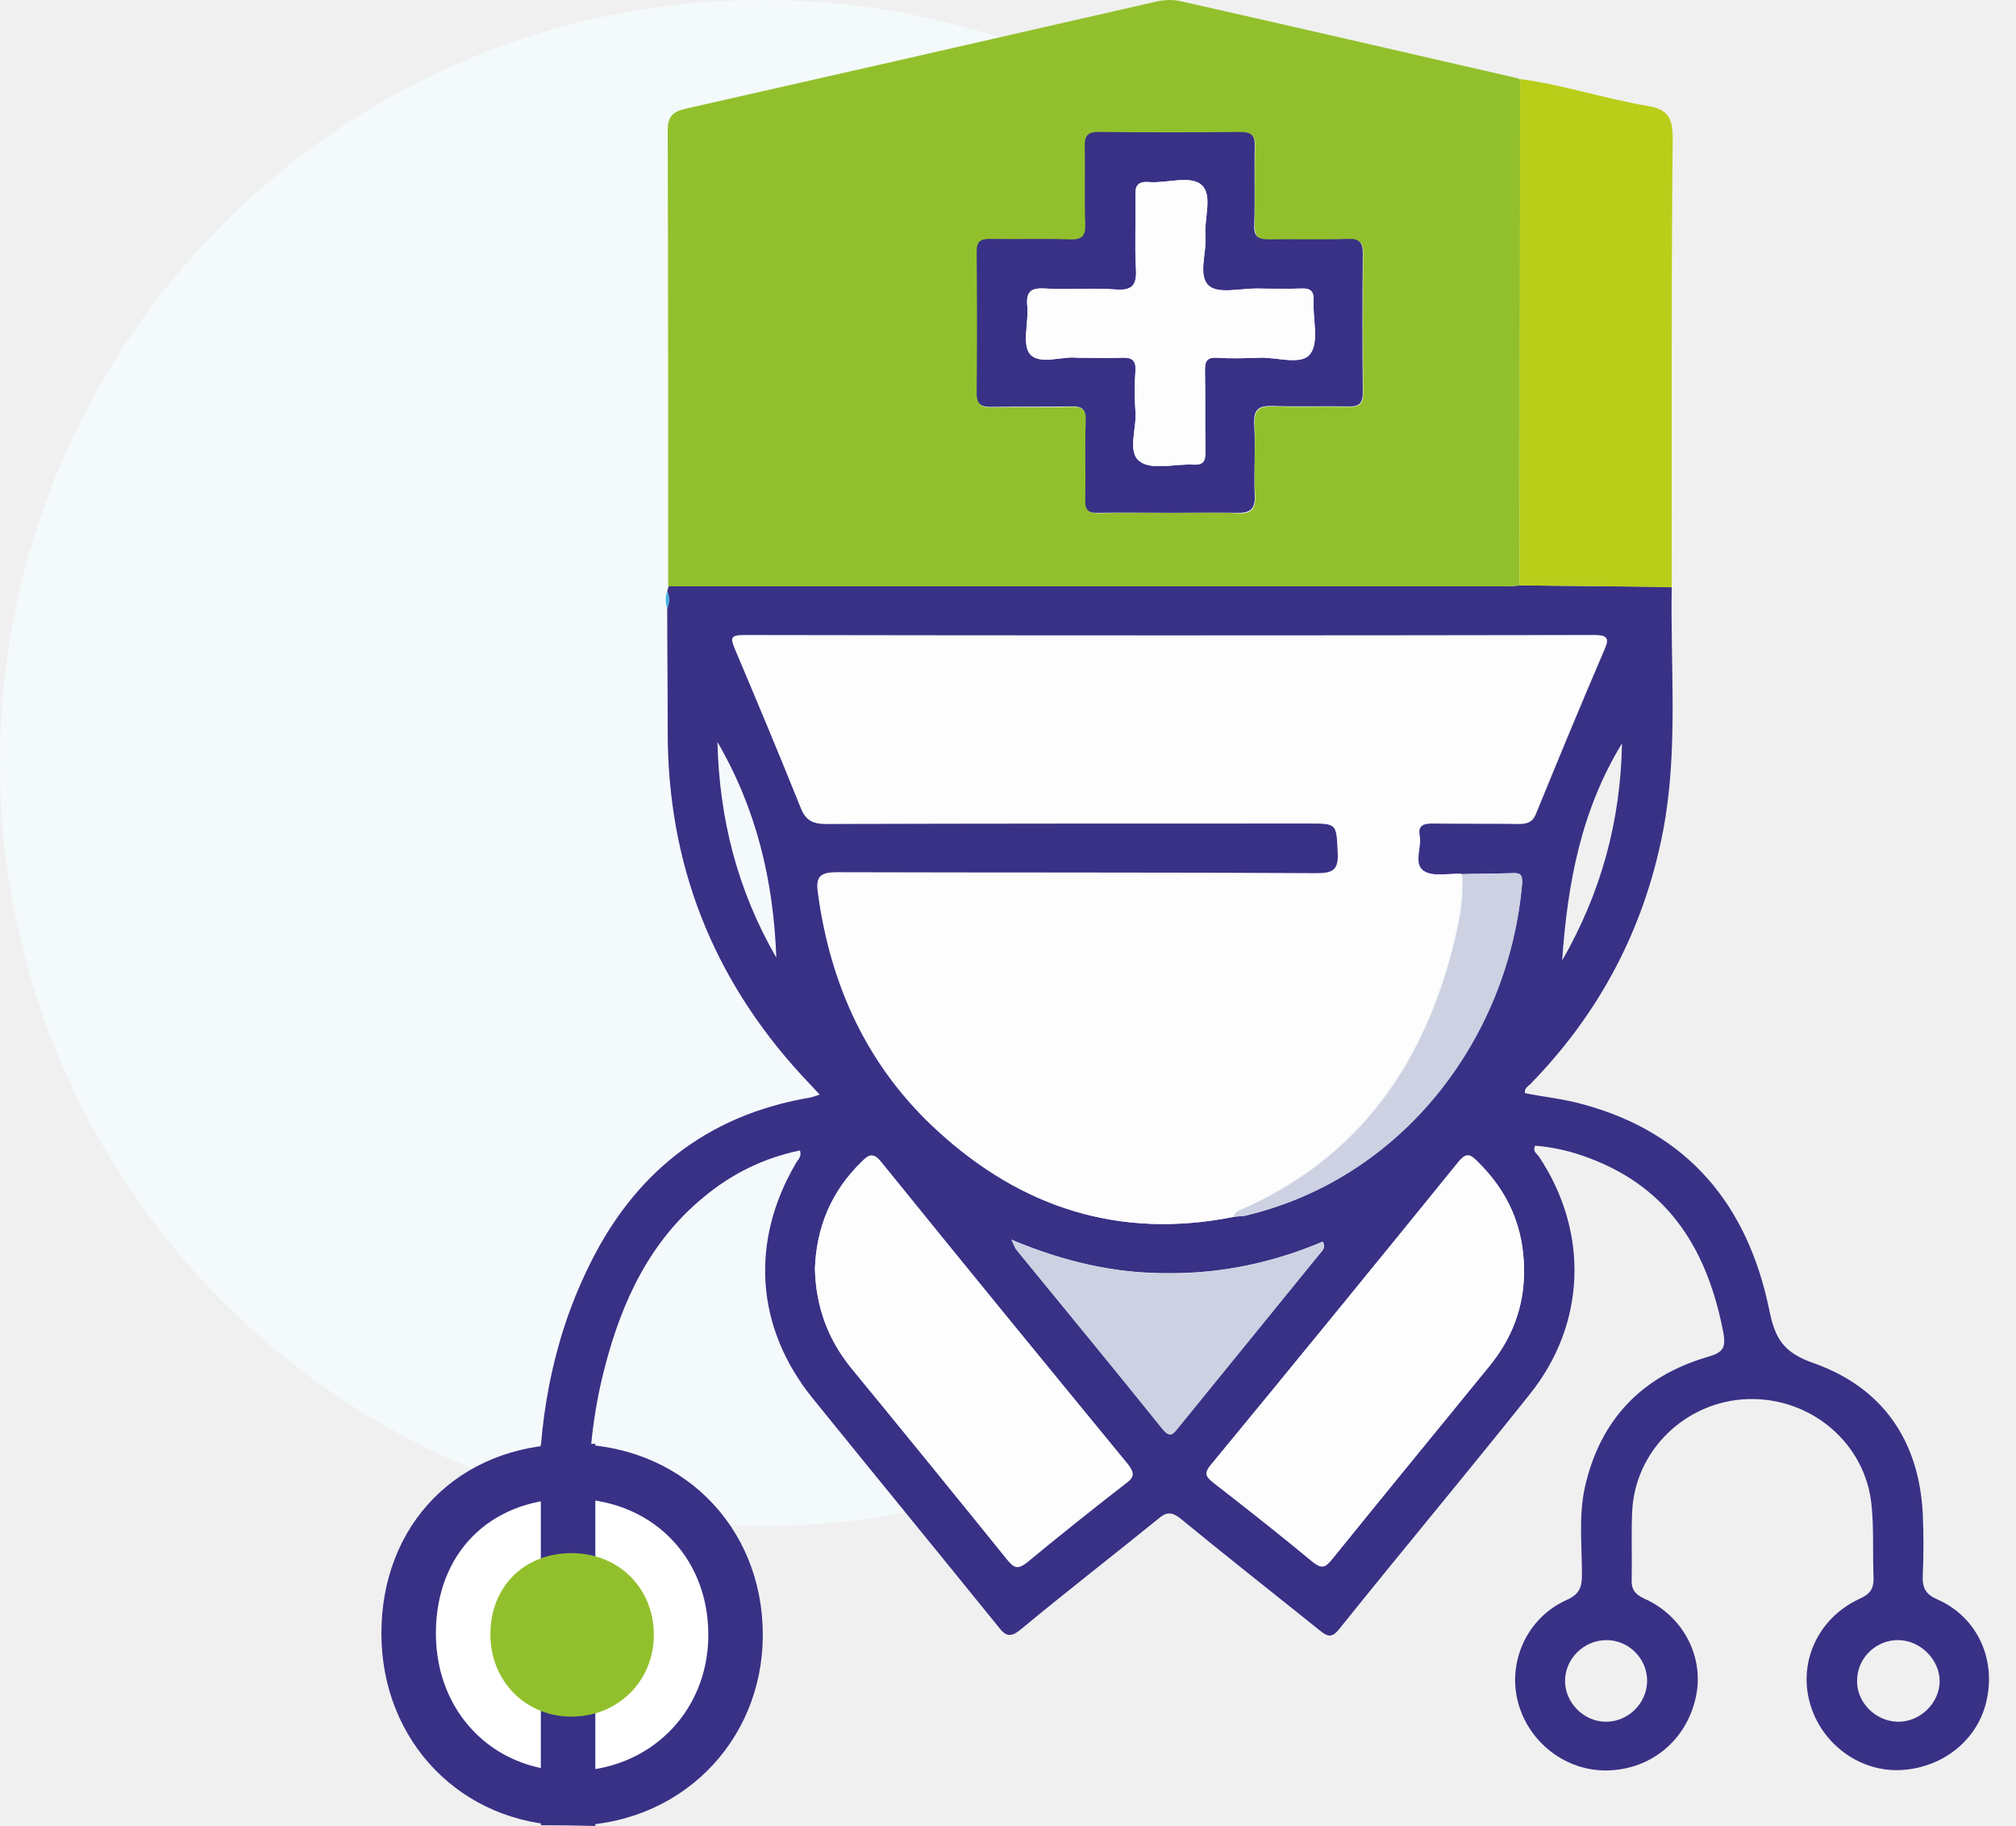
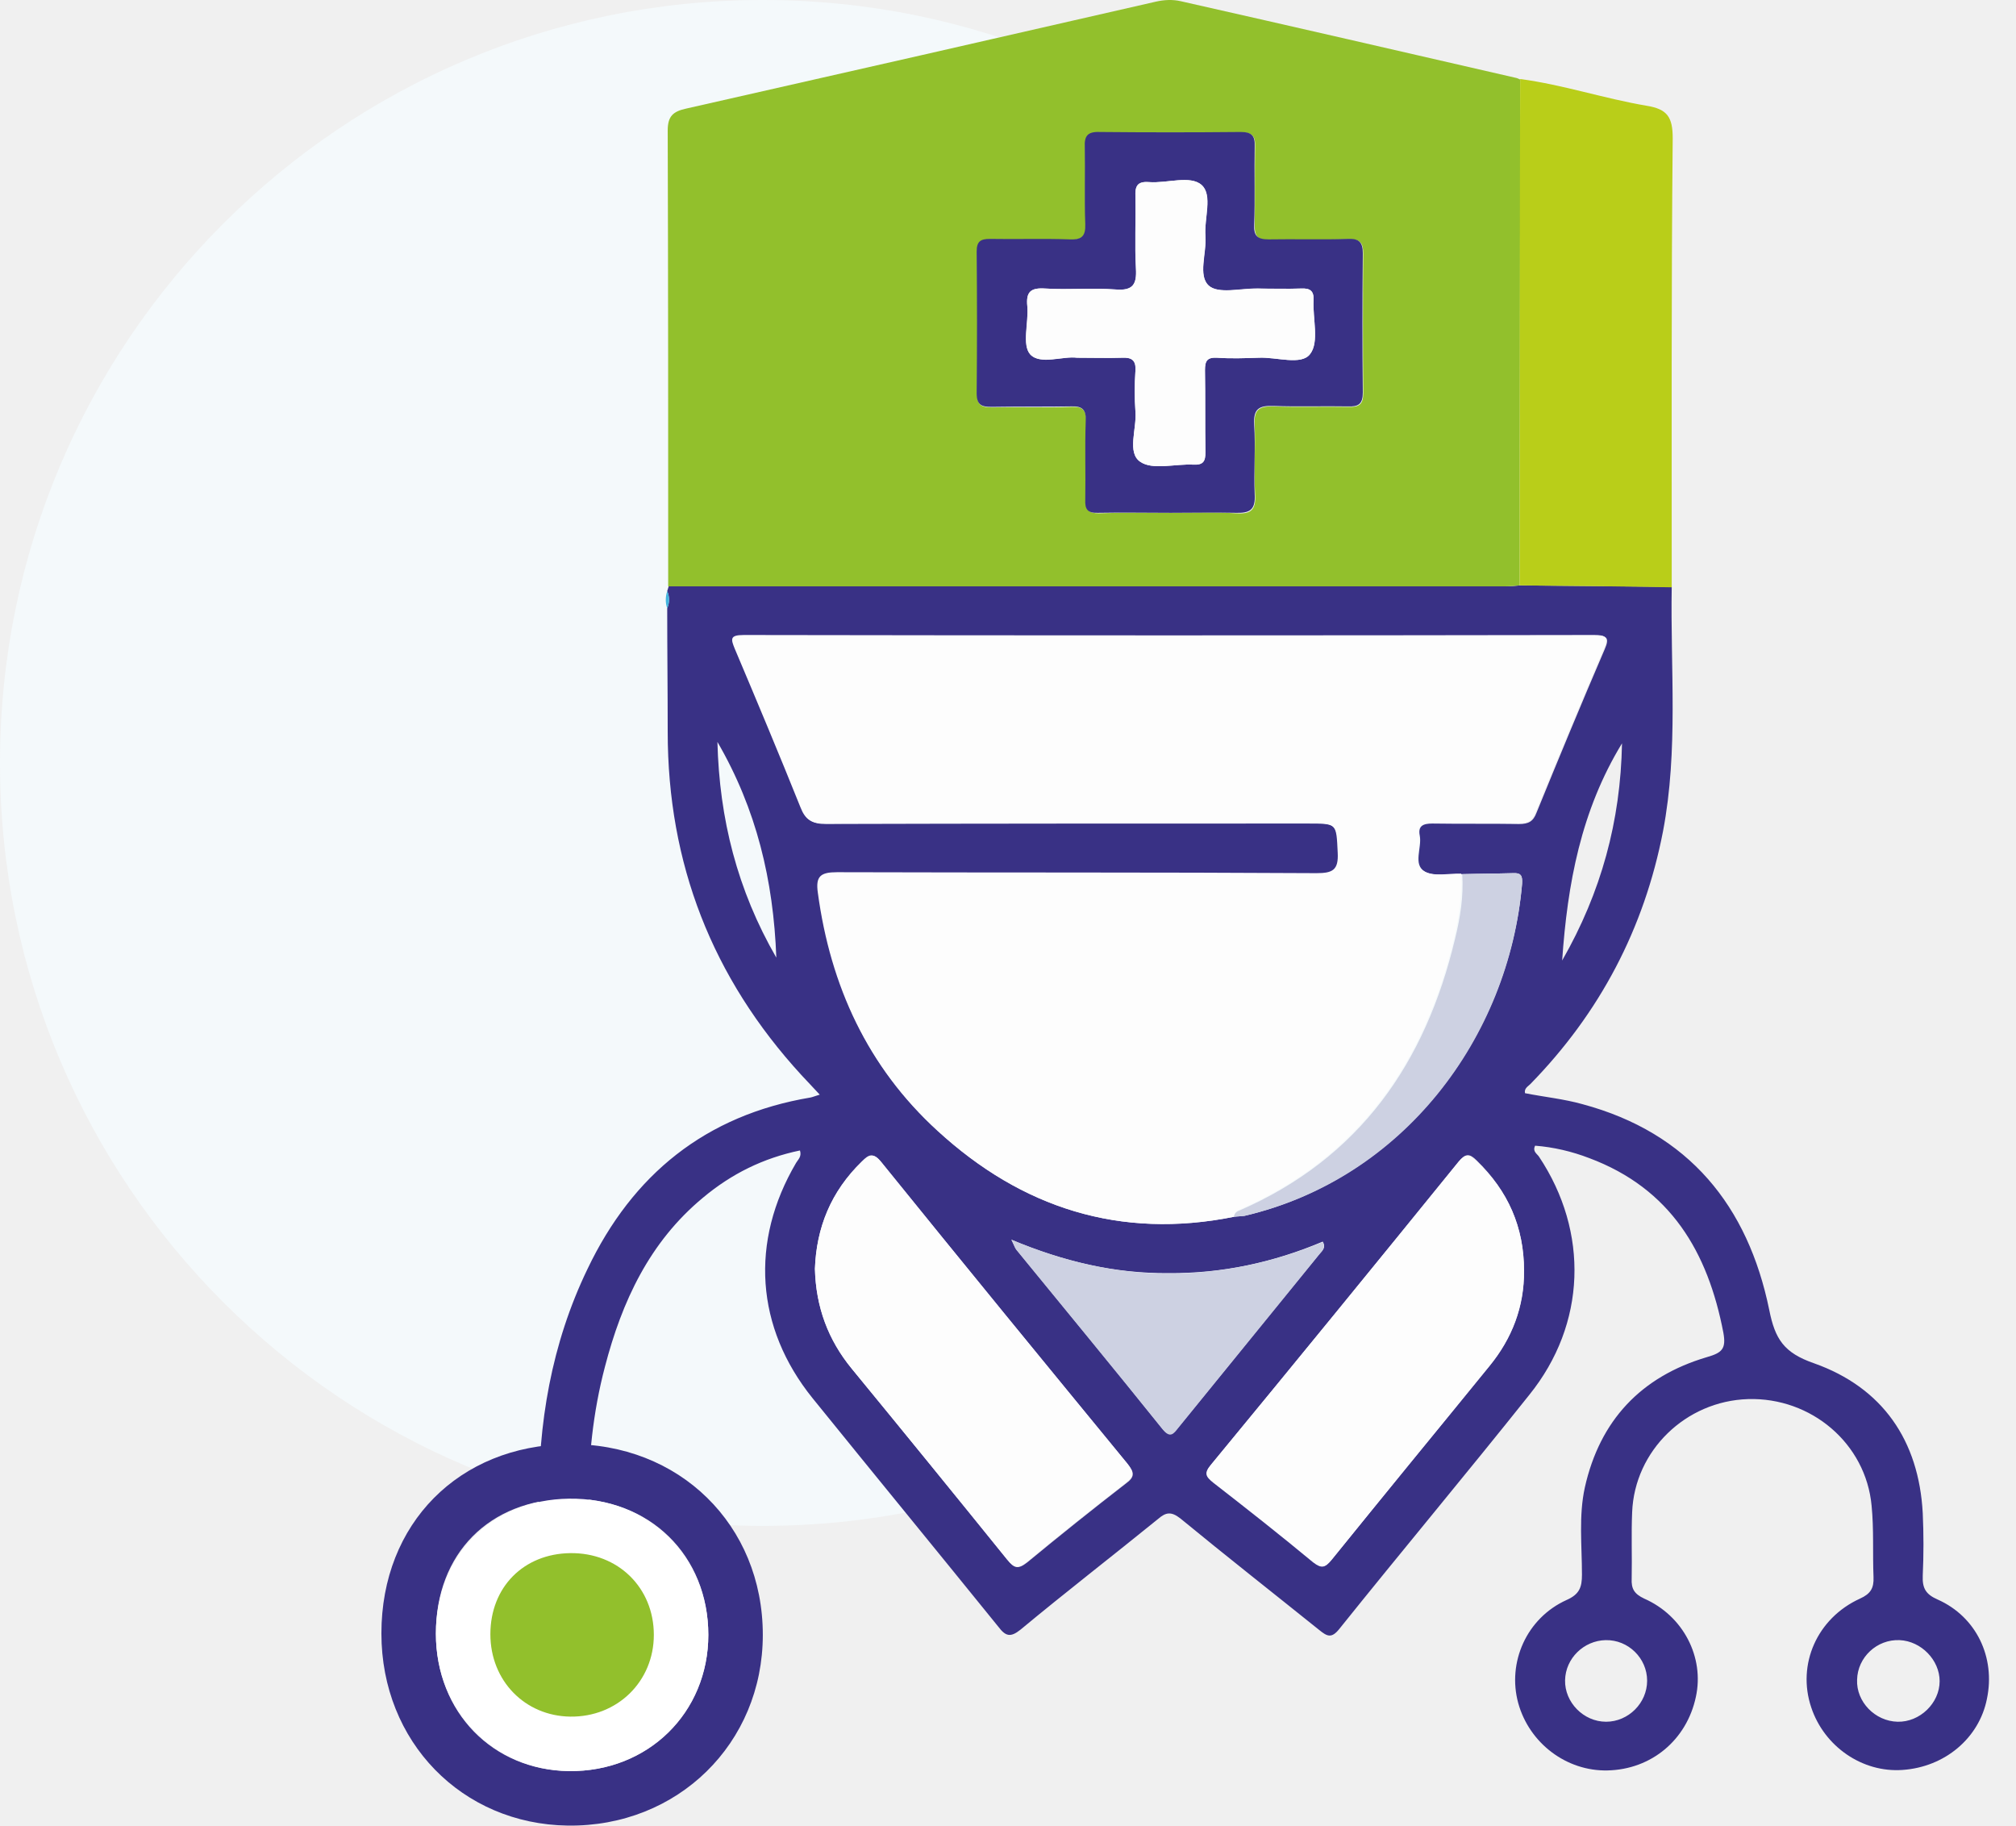
<svg xmlns="http://www.w3.org/2000/svg" width="74" height="67" viewBox="0 0 74 67" fill="none">
  <circle cx="28" cy="28" r="28" fill="#F4F9FB" />
  <path d="M61.363 21.536C61.31 24.531 61.611 27.526 61.044 30.504C60.353 34.077 58.723 37.178 56.172 39.787C56.083 39.875 55.942 39.945 55.977 40.12C56.686 40.26 57.395 40.33 58.086 40.523C62.001 41.574 64.163 44.271 64.942 48.072C65.155 49.141 65.474 49.648 66.59 50.034C69.106 50.927 70.435 52.871 70.577 55.534C70.612 56.304 70.612 57.058 70.577 57.828C70.559 58.284 70.683 58.511 71.126 58.704C72.544 59.335 73.252 60.823 72.933 62.347C72.65 63.783 71.392 64.852 69.833 64.957C68.362 65.062 66.962 64.099 66.484 62.663C65.952 61.086 66.697 59.387 68.274 58.669C68.663 58.494 68.787 58.284 68.77 57.881C68.734 57.005 68.787 56.129 68.699 55.254C68.486 52.976 66.484 51.277 64.163 51.347C61.877 51.418 59.999 53.239 59.91 55.499C59.875 56.304 59.91 57.11 59.893 57.933C59.875 58.301 59.981 58.494 60.353 58.669C61.789 59.3 62.568 60.823 62.249 62.277C61.913 63.854 60.619 64.939 59.007 64.975C57.501 65.01 56.136 63.976 55.729 62.505C55.321 61.016 56.03 59.387 57.501 58.721C57.979 58.511 58.068 58.249 58.068 57.793C58.068 56.725 57.944 55.639 58.174 54.588C58.723 52.136 60.229 50.524 62.657 49.806C63.206 49.648 63.366 49.508 63.259 48.913C62.692 45.953 61.328 43.623 58.334 42.502C57.696 42.257 57.022 42.099 56.349 42.047C56.243 42.257 56.42 42.344 56.491 42.45C58.334 45.217 58.227 48.598 56.136 51.19C53.833 54.08 51.459 56.917 49.155 59.79C48.872 60.14 48.712 60.053 48.429 59.825C46.728 58.459 45.009 57.11 43.326 55.726C42.989 55.464 42.794 55.499 42.511 55.744C40.828 57.11 39.127 58.424 37.461 59.807C37.089 60.105 36.912 60.053 36.646 59.702C34.378 56.9 32.093 54.115 29.825 51.312C27.734 48.72 27.521 45.567 29.222 42.677C29.293 42.555 29.435 42.45 29.364 42.222C28.017 42.502 26.848 43.08 25.803 43.956C23.836 45.585 22.826 47.774 22.206 50.156C21.763 51.838 21.586 53.554 21.603 55.288C21.001 55.288 20.381 55.288 19.778 55.288C19.743 52.258 20.239 49.316 21.568 46.566C23.216 43.115 25.891 40.926 29.754 40.278C29.842 40.26 29.913 40.225 30.09 40.173C29.842 39.91 29.63 39.682 29.417 39.455C26.139 35.881 24.509 31.695 24.509 26.861C24.509 25.355 24.491 23.848 24.491 22.324C24.58 22.114 24.58 21.904 24.491 21.694C24.509 21.641 24.527 21.571 24.545 21.519C34.786 21.519 45.027 21.519 55.268 21.519C55.446 21.519 55.623 21.501 55.8 21.484C57.642 21.501 59.503 21.519 61.363 21.536ZM45.293 44.657C45.417 44.639 45.559 44.639 45.683 44.621C51.477 43.255 55.375 38.071 55.871 32.431C55.888 32.133 55.835 32.028 55.534 32.045C54.914 32.063 54.294 32.063 53.674 32.081C53.213 32.063 52.664 32.185 52.309 31.993C51.849 31.73 52.203 31.117 52.114 30.662C52.044 30.311 52.238 30.224 52.575 30.224C53.638 30.241 54.701 30.224 55.764 30.241C56.101 30.241 56.278 30.154 56.402 29.821C57.217 27.824 58.05 25.81 58.901 23.831C59.095 23.393 58.971 23.323 58.546 23.323C48.145 23.323 37.727 23.34 27.326 23.323C26.813 23.323 26.848 23.48 27.008 23.831C27.823 25.757 28.638 27.702 29.417 29.646C29.594 30.101 29.825 30.241 30.321 30.241C36.203 30.224 42.103 30.224 47.986 30.224C49.12 30.224 49.067 30.224 49.138 31.31C49.173 31.94 48.943 32.063 48.358 32.063C42.493 32.045 36.629 32.063 30.764 32.028C30.161 32.028 29.966 32.168 30.055 32.781C30.516 36.197 31.862 39.174 34.449 41.521C37.497 44.324 41.111 45.497 45.293 44.657ZM29.913 46.566C29.949 47.984 30.409 49.176 31.278 50.244C33.191 52.574 35.087 54.903 36.983 57.25C37.231 57.566 37.373 57.6 37.709 57.338C38.897 56.357 40.101 55.394 41.324 54.448C41.661 54.203 41.643 54.045 41.395 53.73C38.365 50.051 35.353 46.356 32.358 42.66C32.075 42.292 31.916 42.38 31.65 42.642C30.498 43.711 29.966 45.059 29.913 46.566ZM55.942 46.636C55.942 45.042 55.357 43.711 54.205 42.59C53.939 42.327 53.798 42.327 53.55 42.625C50.538 46.338 47.508 50.051 44.46 53.747C44.212 54.045 44.265 54.185 44.549 54.395C45.789 55.358 47.011 56.322 48.216 57.32C48.518 57.566 48.659 57.513 48.89 57.233C50.803 54.851 52.752 52.504 54.684 50.121C55.499 49.123 55.959 47.95 55.942 46.636ZM37.125 45.497C37.231 45.708 37.249 45.778 37.302 45.848C39.091 48.037 40.899 50.227 42.67 52.434C42.954 52.766 43.06 52.609 43.255 52.381C44.974 50.261 46.693 48.16 48.411 46.04C48.5 45.918 48.695 45.813 48.553 45.567C46.728 46.338 44.85 46.741 42.883 46.723C40.934 46.741 39.038 46.303 37.125 45.497ZM69.656 63.188C70.471 63.206 71.197 62.505 71.197 61.699C71.197 60.928 70.524 60.228 69.727 60.193C68.894 60.158 68.185 60.823 68.167 61.647C68.132 62.452 68.823 63.17 69.656 63.188ZM60.46 61.682C60.46 60.858 59.769 60.175 58.936 60.193C58.139 60.21 57.465 60.858 57.448 61.664C57.43 62.47 58.121 63.188 58.954 63.188C59.769 63.188 60.46 62.505 60.46 61.682ZM57.341 35.251C58.776 32.746 59.485 30.136 59.538 27.281C58.032 29.751 57.536 32.431 57.341 35.251ZM26.334 27.229C26.405 30.049 27.061 32.658 28.496 35.146C28.39 32.308 27.769 29.698 26.334 27.229Z" fill="#393185" />
  <path d="M55.782 21.484C55.605 21.501 55.428 21.519 55.251 21.519C45.009 21.519 34.768 21.519 24.527 21.519C24.527 15.949 24.527 10.361 24.509 4.791C24.509 4.266 24.704 4.091 25.183 3.986C30.923 2.689 36.682 1.376 42.422 0.062C42.724 -0.008 43.043 -0.025 43.344 0.045C47.454 0.973 51.565 1.919 55.676 2.865C55.711 2.882 55.764 2.9 55.8 2.917C55.8 9.1 55.782 15.301 55.782 21.484ZM42.972 18.821C43.769 18.821 44.566 18.786 45.364 18.839C45.895 18.874 46.108 18.734 46.072 18.156C46.019 17.297 46.09 16.439 46.055 15.598C46.019 15.02 46.232 14.898 46.763 14.915C47.667 14.95 48.571 14.915 49.492 14.933C49.882 14.95 50.041 14.845 50.041 14.425C50.024 12.726 50.024 11.009 50.041 9.31C50.041 8.925 49.935 8.767 49.51 8.785C48.535 8.802 47.561 8.785 46.586 8.802C46.179 8.82 46.055 8.68 46.055 8.277C46.072 7.314 46.055 6.35 46.072 5.387C46.09 5.001 45.966 4.861 45.559 4.861C43.84 4.879 42.103 4.879 40.385 4.861C39.924 4.861 39.836 5.019 39.836 5.422C39.853 6.368 39.818 7.296 39.853 8.242C39.871 8.68 39.712 8.802 39.286 8.802C38.312 8.785 37.337 8.802 36.363 8.785C35.991 8.785 35.867 8.872 35.867 9.258C35.884 10.992 35.884 12.708 35.867 14.442C35.867 14.88 36.026 14.95 36.416 14.95C37.39 14.933 38.365 14.968 39.339 14.933C39.747 14.915 39.871 15.055 39.871 15.458C39.853 16.422 39.871 17.385 39.853 18.348C39.853 18.716 39.96 18.839 40.332 18.839C41.2 18.804 42.086 18.821 42.972 18.821Z" fill="#92C02C" />
  <path d="M55.782 21.484C55.782 15.283 55.782 9.1 55.8 2.9C57.377 3.11 58.883 3.618 60.442 3.881C61.204 4.003 61.399 4.301 61.399 5.072C61.346 10.571 61.363 16.054 61.363 21.554C59.503 21.519 57.642 21.501 55.782 21.484Z" fill="#B9CE19" />
-   <path d="M15 59.946C15 56.458 17.412 54.047 20.852 54.001L20.852 65.999C17.534 65.953 15 63.396 15 59.946ZM20.852 54.001C24.395 53.954 27 56.527 27 60C27 63.419 24.34 66.046 20.852 65.999L20.852 54.001Z" fill="white" stroke="#393185" stroke-width="2" />
+   <path fill-rule="evenodd" clip-rule="evenodd" d="M20.865 55.001C17.97 55.04 16 57.007 16 59.946C16 62.861 18.107 64.961 20.865 64.999M20.866 55.001C23.858 54.962 26 57.093 26 60C26 62.854 23.804 65.038 20.866 64.999M20.838 53.001C16.854 53.055 14 55.908 14 59.946C14 63.93 16.962 66.945 20.838 66.999C24.877 67.053 28 63.984 28 60C28 55.962 24.931 52.947 20.838 53.001Z" fill="#393185" />
+   <path d="M16 59.962C16 57.077 18.038 55.039 20.885 55.001C23.808 54.962 26 57.116 26 60C26 62.846 23.769 65.038 20.885 64.999C18.115 64.961 16 62.807 16 59.962Z" fill="white" />
  <path d="M18 59.977C18 58.246 19.223 57.023 20.931 57C22.685 56.977 24 58.269 24 60C24 61.708 22.662 63.023 20.931 63C19.269 62.977 18 61.684 18 59.977Z" fill="#92C02C" />
  <path d="M24.491 21.694C24.58 21.904 24.58 22.114 24.491 22.324C24.421 22.132 24.421 21.904 24.491 21.694Z" fill="#42B4DE" />
  <path d="M45.293 44.657C41.111 45.497 37.497 44.324 34.414 41.504C31.845 39.157 30.48 36.179 30.02 32.764C29.931 32.151 30.126 32.01 30.728 32.01C36.593 32.028 42.458 32.01 48.323 32.045C48.907 32.045 49.138 31.94 49.102 31.292C49.049 30.206 49.085 30.206 47.951 30.206C42.068 30.206 36.168 30.206 30.285 30.224C29.789 30.224 29.559 30.084 29.382 29.628C28.602 27.684 27.787 25.74 26.972 23.813C26.83 23.463 26.777 23.305 27.291 23.305C37.692 23.323 48.11 23.323 58.511 23.305C58.936 23.305 59.06 23.375 58.865 23.813C58.015 25.81 57.182 27.807 56.367 29.803C56.243 30.119 56.066 30.224 55.729 30.224C54.666 30.206 53.603 30.224 52.54 30.206C52.203 30.206 52.026 30.276 52.079 30.644C52.168 31.1 51.795 31.713 52.274 31.975C52.628 32.185 53.178 32.045 53.638 32.063C53.674 32.869 53.55 33.674 53.372 34.445C52.292 38.982 49.882 42.485 45.452 44.411C45.381 44.464 45.311 44.534 45.293 44.657Z" fill="#FDFDFD" />
  <path d="M29.913 46.566C29.966 45.077 30.498 43.728 31.632 42.625C31.898 42.362 32.039 42.292 32.341 42.642C35.335 46.356 38.365 50.034 41.377 53.712C41.625 54.027 41.643 54.167 41.306 54.43C40.084 55.376 38.879 56.339 37.692 57.32C37.373 57.583 37.231 57.548 36.965 57.233C35.069 54.886 33.173 52.556 31.26 50.227C30.392 49.175 29.949 47.967 29.913 46.566Z" fill="#FDFDFD" />
  <path d="M55.941 46.636C55.941 47.967 55.499 49.123 54.666 50.139C52.734 52.504 50.803 54.868 48.872 57.25C48.642 57.531 48.517 57.583 48.199 57.338C46.994 56.339 45.771 55.376 44.531 54.413C44.247 54.185 44.194 54.062 44.442 53.765C47.49 50.069 50.52 46.356 53.532 42.642C53.78 42.344 53.922 42.344 54.187 42.607C55.357 43.693 55.941 45.042 55.941 46.636Z" fill="#FDFDFD" />
  <path d="M37.125 45.497C39.056 46.303 40.934 46.741 42.883 46.741C44.85 46.741 46.728 46.338 48.553 45.585C48.677 45.83 48.5 45.935 48.411 46.058C46.693 48.177 44.974 50.279 43.255 52.398C43.078 52.626 42.954 52.801 42.67 52.451C40.899 50.244 39.091 48.055 37.302 45.865C37.249 45.795 37.231 45.708 37.125 45.497Z" fill="#CDD1E2" />
  <path d="M45.293 44.657C45.31 44.534 45.381 44.464 45.488 44.429C49.917 42.502 52.327 38.999 53.408 34.462C53.603 33.674 53.727 32.886 53.674 32.08C54.294 32.063 54.914 32.063 55.534 32.045C55.835 32.028 55.888 32.151 55.871 32.431C55.392 38.088 51.494 43.273 45.683 44.621C45.559 44.639 45.417 44.639 45.293 44.657Z" fill="#CDD1E2" />
  <path d="M42.972 18.821C42.086 18.821 41.2 18.804 40.314 18.821C39.924 18.839 39.818 18.699 39.836 18.331C39.853 17.367 39.818 16.404 39.853 15.441C39.871 15.038 39.729 14.898 39.322 14.915C38.347 14.933 37.373 14.915 36.398 14.933C36.026 14.933 35.849 14.863 35.849 14.425C35.867 12.691 35.867 10.974 35.849 9.24C35.849 8.855 35.991 8.767 36.345 8.767C37.32 8.785 38.294 8.75 39.269 8.785C39.694 8.802 39.853 8.68 39.836 8.224C39.8 7.279 39.836 6.35 39.818 5.404C39.8 5.001 39.906 4.826 40.367 4.844C42.086 4.861 43.822 4.861 45.541 4.844C45.948 4.844 46.072 4.984 46.055 5.369C46.037 6.333 46.072 7.296 46.037 8.259C46.019 8.662 46.161 8.785 46.569 8.785C47.543 8.767 48.518 8.802 49.492 8.767C49.9 8.75 50.024 8.907 50.024 9.293C50.006 10.992 50.006 12.708 50.024 14.407C50.024 14.828 49.864 14.933 49.474 14.915C48.571 14.898 47.649 14.933 46.746 14.898C46.214 14.88 46.002 15.003 46.037 15.581C46.09 16.439 46.019 17.297 46.055 18.138C46.09 18.716 45.877 18.839 45.346 18.821C44.566 18.804 43.769 18.821 42.972 18.821ZM39.534 13.129C40.172 13.129 40.668 13.146 41.182 13.129C41.536 13.111 41.714 13.216 41.678 13.602C41.643 14.11 41.643 14.617 41.678 15.108C41.731 15.739 41.359 16.614 41.855 16.947C42.298 17.262 43.131 17.017 43.804 17.052C44.159 17.07 44.248 16.93 44.248 16.597C44.23 15.598 44.248 14.582 44.23 13.584C44.23 13.251 44.301 13.111 44.673 13.129C45.187 13.164 45.683 13.146 46.197 13.129C46.852 13.094 47.773 13.426 48.092 12.989C48.429 12.551 48.181 11.692 48.216 11.027C48.234 10.677 48.092 10.571 47.756 10.589C47.224 10.606 46.693 10.606 46.161 10.589C45.541 10.589 44.726 10.799 44.371 10.484C43.964 10.116 44.283 9.293 44.248 8.662C44.194 8.014 44.531 7.156 44.106 6.788C43.698 6.42 42.83 6.736 42.174 6.683C41.731 6.648 41.661 6.841 41.678 7.226C41.696 8.102 41.661 8.977 41.696 9.853C41.731 10.431 41.59 10.677 40.952 10.624C40.101 10.571 39.233 10.642 38.365 10.589C37.833 10.554 37.656 10.711 37.709 11.237C37.763 11.85 37.514 12.656 37.816 13.006C38.17 13.391 39.02 13.059 39.534 13.129Z" fill="#393185" />
  <path d="M39.534 13.129C39.02 13.059 38.188 13.409 37.816 13.006C37.497 12.656 37.763 11.832 37.709 11.237C37.656 10.711 37.833 10.554 38.365 10.589C39.233 10.642 40.101 10.554 40.952 10.624C41.59 10.677 41.731 10.431 41.696 9.853C41.643 8.977 41.696 8.102 41.678 7.226C41.66 6.858 41.731 6.648 42.174 6.683C42.83 6.736 43.68 6.42 44.106 6.788C44.513 7.173 44.194 8.014 44.247 8.662C44.301 9.293 43.964 10.116 44.371 10.484C44.726 10.799 45.541 10.571 46.161 10.589C46.693 10.589 47.224 10.606 47.756 10.589C48.092 10.571 48.234 10.677 48.216 11.027C48.181 11.692 48.429 12.551 48.092 12.989C47.773 13.426 46.852 13.094 46.196 13.129C45.683 13.146 45.187 13.164 44.673 13.129C44.318 13.111 44.23 13.234 44.23 13.584C44.247 14.582 44.23 15.598 44.247 16.597C44.247 16.93 44.176 17.07 43.804 17.052C43.149 17.017 42.316 17.262 41.855 16.947C41.359 16.614 41.731 15.739 41.678 15.108C41.643 14.6 41.643 14.11 41.678 13.602C41.696 13.216 41.536 13.111 41.182 13.129C40.668 13.146 40.154 13.129 39.534 13.129Z" fill="#FDFDFD" />
</svg>
